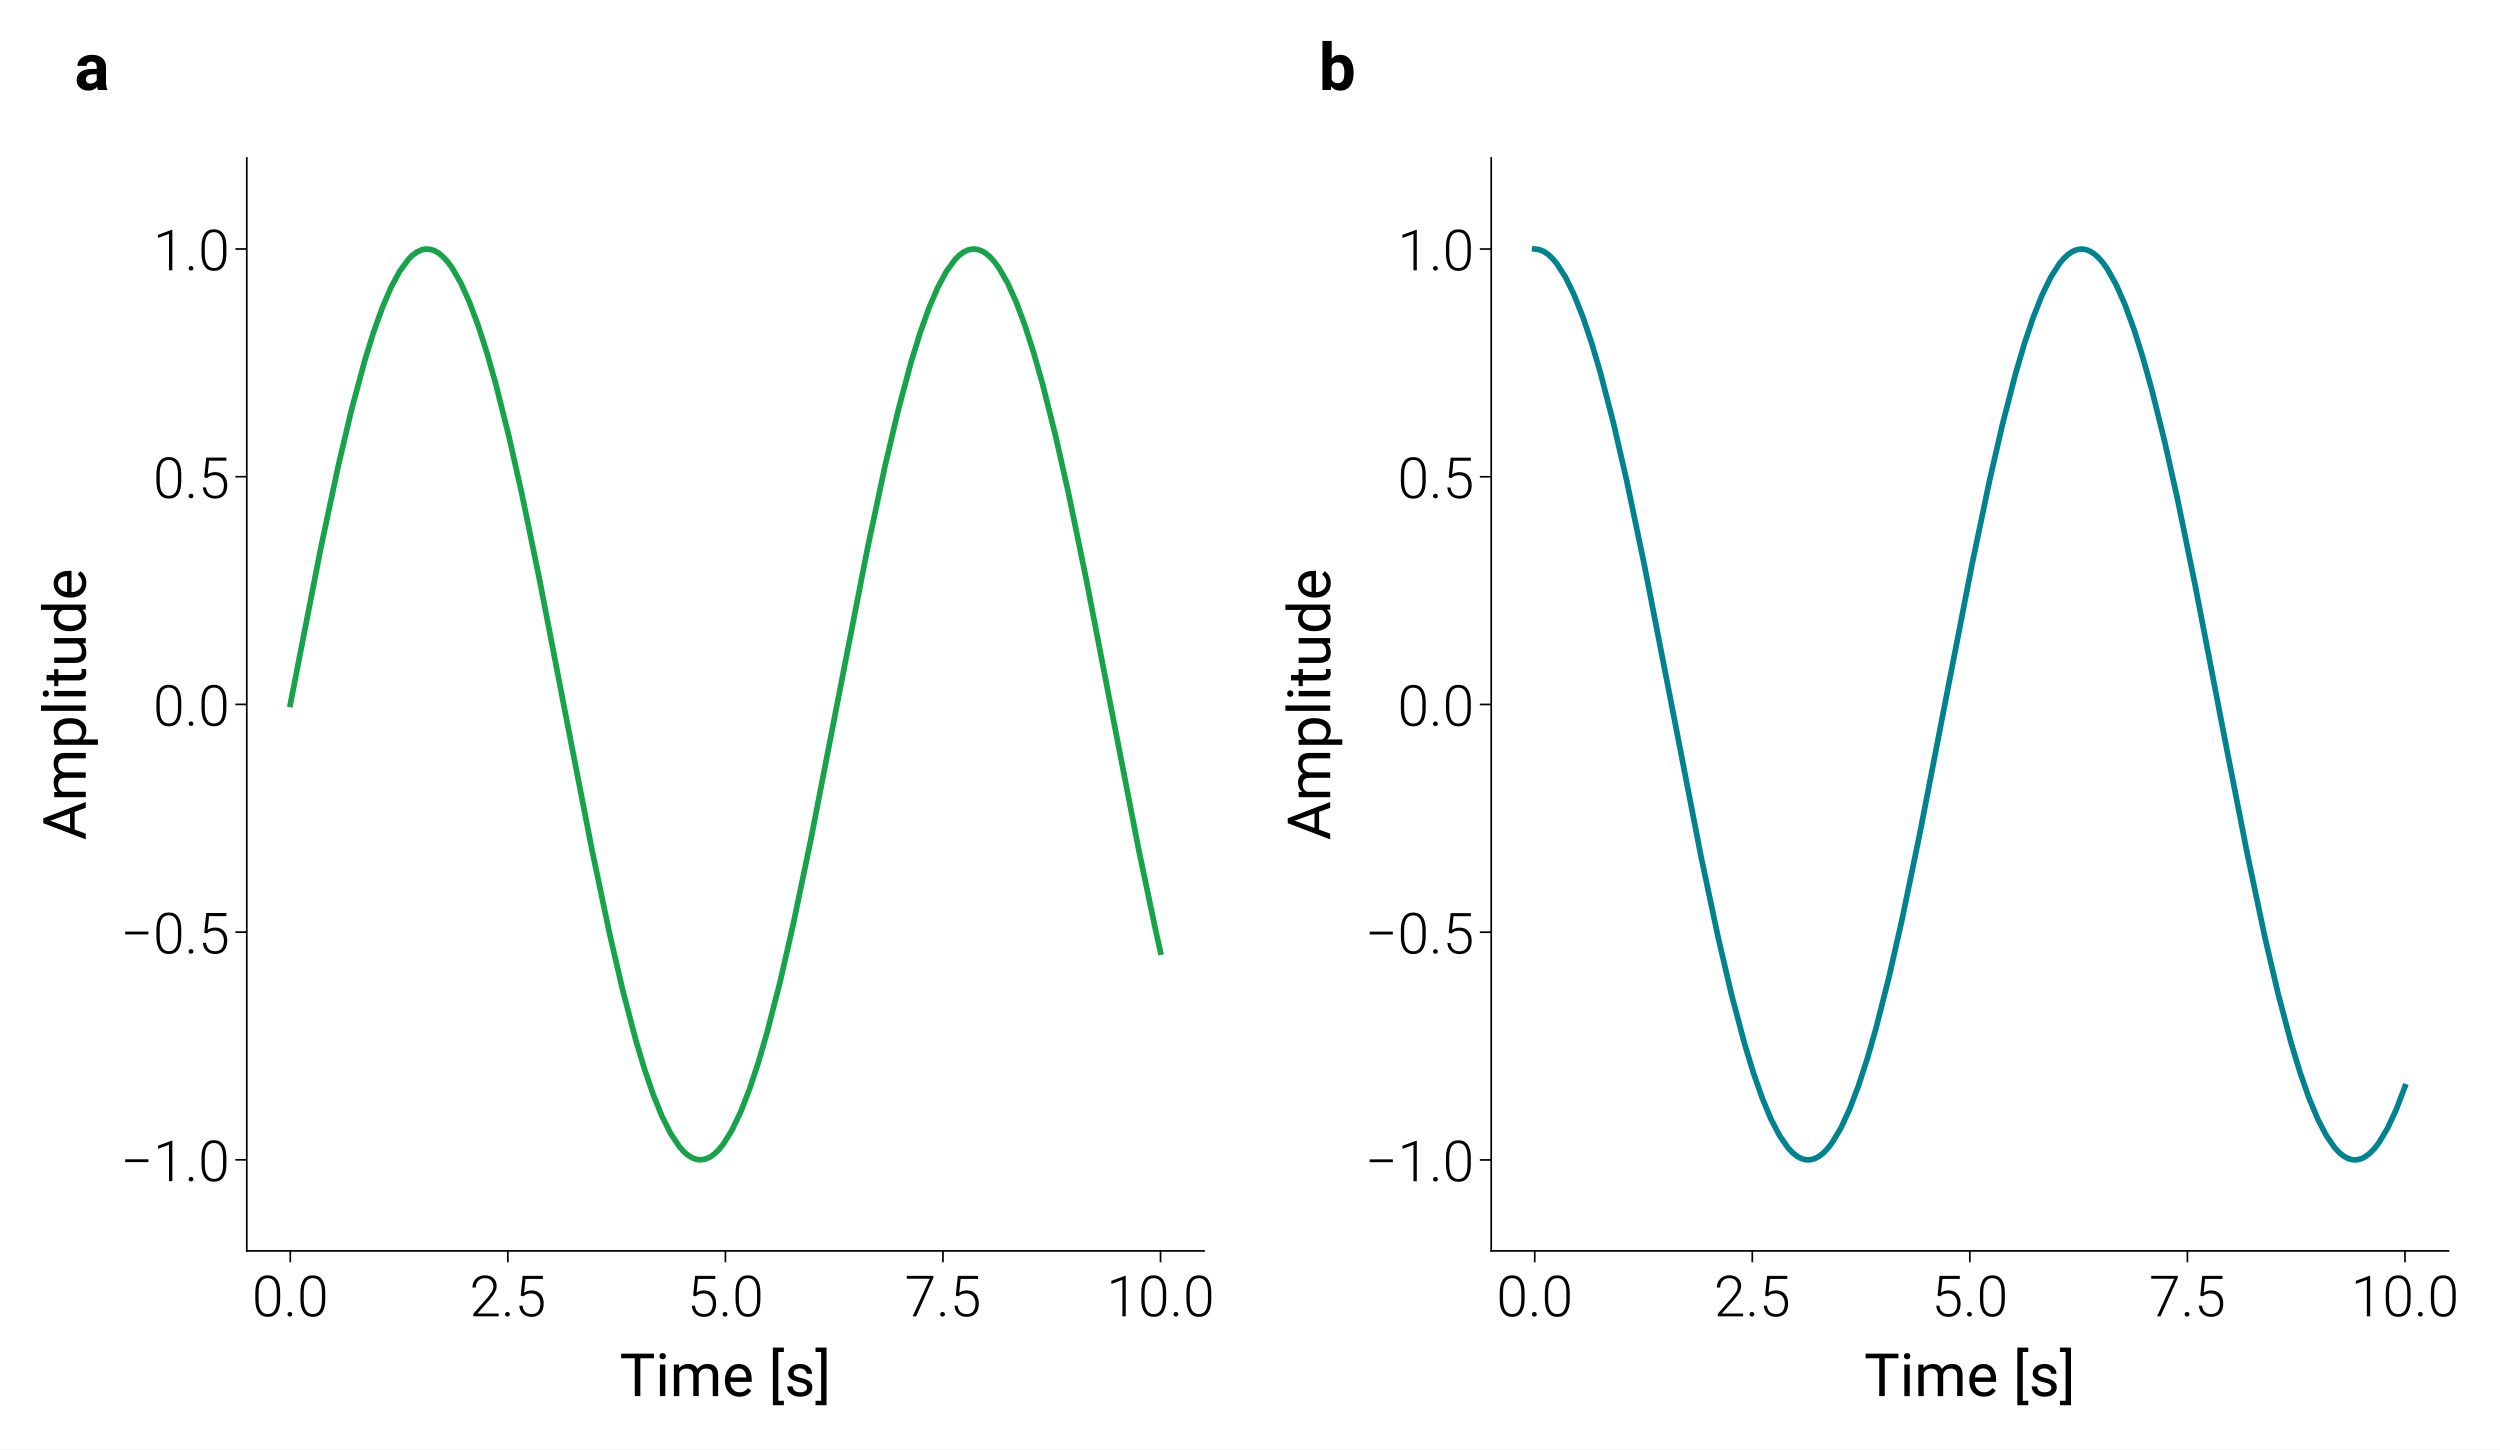
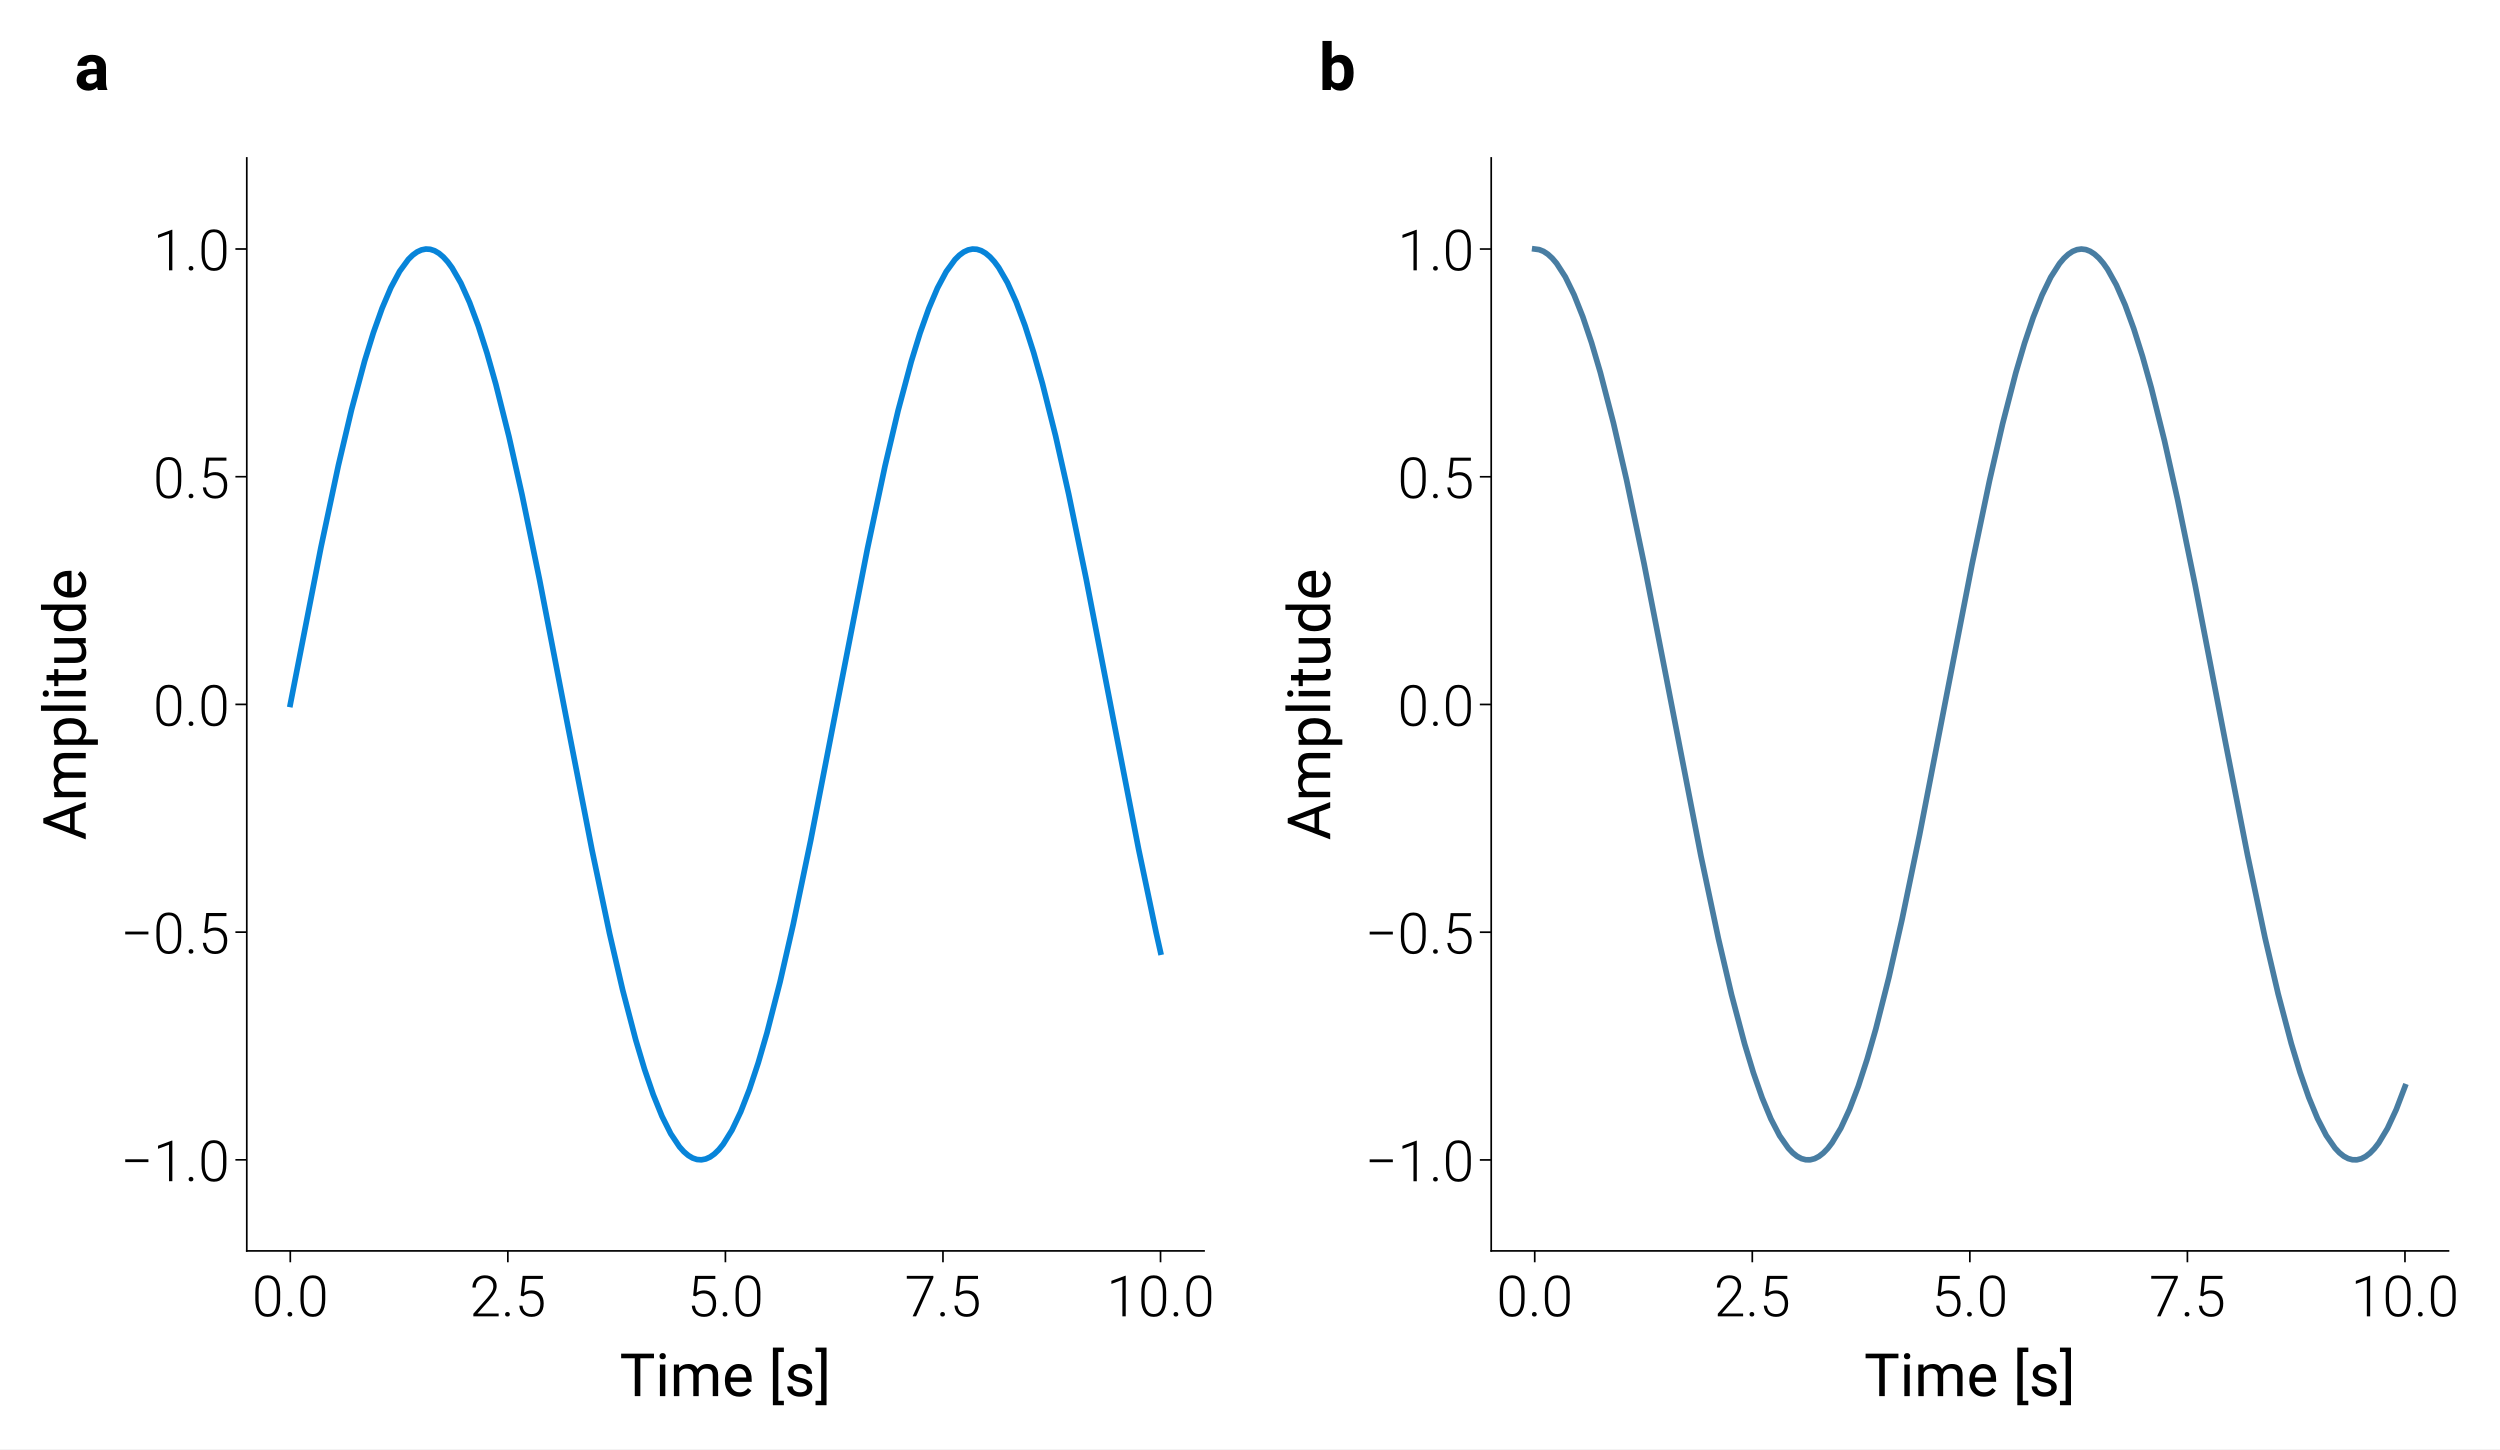
<svg xmlns="http://www.w3.org/2000/svg" xmlns:xlink="http://www.w3.org/1999/xlink" width="439.497pt" height="254.769pt" viewBox="0 0 439.497 254.769" version="1.1">
  <defs>
    <style type="text/css">*{stroke-linejoin: round; stroke-linecap: butt}</style>
  </defs>
  <g id="figure_1">
    <g id="patch_1">
      <path d="M 0 254.769  L 439.497 254.769  L 439.497 -0  L 0 -0  z " style="fill: #ffffff" />
    </g>
    <g id="axes_1">
      <g id="patch_2">
        <path d="M 43.383 219.907  L 211.668 219.907  L 211.668 27.768  L 43.383 27.768  z " style="fill: #ffffff" />
      </g>
      <g id="matplotlib.axis_1">
        <g id="xtick_1">
          <g id="line2d_1">
            <defs>
              <path id="m32f2108c7e" d="M 0 0  L 0 2  " style="stroke: #000000; stroke-width: 0.3" />
            </defs>
            <g>
              <use xlink:href="#m32f2108c7e" x="51.032" y="219.907" style="stroke: #000000; stroke-width: 0.3" />
            </g>
          </g>
          <g id="text_1">
            <g transform="translate(44.29622 231.4067) scale(0.1 -0.1)">
              <defs>
                <path id="Roboto-Light-30" d="M 3172 1897  Q 3172 934 2819 435  Q 2466 -63 1778 -63  Q 1103 -63 743 426  Q 384 916 375 1850  L 375 2666  Q 375 3625 731 4119  Q 1088 4613 1772 4613  Q 2447 4613 2803 4136  Q 3159 3659 3172 2731  L 3172 1897  z M 2797 2713  Q 2797 3494 2542 3894  Q 2288 4294 1772 4294  Q 1266 4294 1009 3903  Q 753 3513 747 2750  L 747 1856  Q 747 1078 1011 665  Q 1275 253 1778 253  Q 2278 253 2536 656  Q 2794 1059 2797 1838  L 2797 2713  z " transform="scale(0.015625)" />
                <path id="Roboto-Light-2e" d="M 453 225  Q 453 334 523 411  Q 594 488 719 488  Q 844 488 916 411  Q 988 334 988 225  Q 988 116 916 45  Q 844 -25 719 -25  Q 594 -25 523 45  Q 453 116 453 225  z " transform="scale(0.015625)" />
              </defs>
              <use xlink:href="#Roboto-Light-30" />
              <use xlink:href="#Roboto-Light-2e" transform="translate(55.41992 0)" />
              <use xlink:href="#Roboto-Light-30" transform="translate(79.29688 0)" />
            </g>
          </g>
        </g>
        <g id="xtick_2">
          <g id="line2d_2">
            <g>
              <use xlink:href="#m32f2108c7e" x="89.279" y="219.907" style="stroke: #000000; stroke-width: 0.3" />
            </g>
          </g>
          <g id="text_2">
            <g transform="translate(82.54295 231.4067) scale(0.1 -0.1)">
              <defs>
                <path id="Roboto-Light-32" d="M 3278 0  L 428 0  L 428 288  L 1988 2056  Q 2375 2503 2525 2793  Q 2675 3084 2675 3359  Q 2675 3791 2422 4042  Q 2169 4294 1725 4294  Q 1266 4294 983 4000  Q 700 3706 700 3238  L 328 3238  Q 328 3622 501 3937  Q 675 4253 995 4433  Q 1316 4613 1725 4613  Q 2350 4613 2701 4284  Q 3053 3956 3053 3391  Q 3053 3072 2854 2694  Q 2656 2316 2156 1750  L 888 316  L 3278 316  L 3278 0  z " transform="scale(0.015625)" />
                <path id="Roboto-Light-35" d="M 681 2331  L 903 4550  L 3178 4550  L 3178 4203  L 1225 4203  L 1066 2666  Q 1431 2916 1922 2916  Q 2538 2916 2903 2516  Q 3269 2116 3269 1450  Q 3269 731 2912 334  Q 2556 -63 1909 -63  Q 1316 -63 947 268  Q 578 600 525 1197  L 884 1197  Q 938 731 1200 492  Q 1463 253 1909 253  Q 2397 253 2645 562  Q 2894 872 2894 1444  Q 2894 1944 2616 2259  Q 2338 2575 1856 2575  Q 1591 2575 1394 2508  Q 1197 2441 978 2247  L 681 2331  z " transform="scale(0.015625)" />
              </defs>
              <use xlink:href="#Roboto-Light-32" />
              <use xlink:href="#Roboto-Light-2e" transform="translate(55.41992 0)" />
              <use xlink:href="#Roboto-Light-35" transform="translate(79.29688 0)" />
            </g>
          </g>
        </g>
        <g id="xtick_3">
          <g id="line2d_3">
            <g>
              <use xlink:href="#m32f2108c7e" x="127.526" y="219.907" style="stroke: #000000; stroke-width: 0.3" />
            </g>
          </g>
          <g id="text_3">
            <g transform="translate(120.7897 231.4067) scale(0.1 -0.1)">
              <use xlink:href="#Roboto-Light-35" />
              <use xlink:href="#Roboto-Light-2e" transform="translate(55.41992 0)" />
              <use xlink:href="#Roboto-Light-30" transform="translate(79.29688 0)" />
            </g>
          </g>
        </g>
        <g id="xtick_4">
          <g id="line2d_4">
            <g>
              <use xlink:href="#m32f2108c7e" x="165.772" y="219.907" style="stroke: #000000; stroke-width: 0.3" />
            </g>
          </g>
          <g id="text_4">
            <g transform="translate(159.0364 231.4067) scale(0.1 -0.1)">
              <defs>
                <path id="Roboto-Light-37" d="M 3231 4334  L 1288 0  L 897 0  L 2828 4231  L 241 4231  L 241 4550  L 3231 4550  L 3231 4334  z " transform="scale(0.015625)" />
              </defs>
              <use xlink:href="#Roboto-Light-37" />
              <use xlink:href="#Roboto-Light-2e" transform="translate(55.41992 0)" />
              <use xlink:href="#Roboto-Light-35" transform="translate(79.29688 0)" />
            </g>
          </g>
        </g>
        <g id="xtick_5">
          <g id="line2d_5">
            <g>
              <use xlink:href="#m32f2108c7e" x="204.019" y="219.907" style="stroke: #000000; stroke-width: 0.3" />
            </g>
          </g>
          <g id="text_5">
            <g transform="translate(194.512 231.4067) scale(0.1 -0.1)">
              <defs>
                <path id="Roboto-Light-31" d="M 2169 0  L 1794 0  L 1794 4100  L 556 3641  L 556 3991  L 2106 4566  L 2169 4566  L 2169 0  z " transform="scale(0.015625)" />
              </defs>
              <use xlink:href="#Roboto-Light-31" />
              <use xlink:href="#Roboto-Light-30" transform="translate(55.41992 0)" />
              <use xlink:href="#Roboto-Light-2e" transform="translate(110.8398 0)" />
              <use xlink:href="#Roboto-Light-30" transform="translate(134.7168 0)" />
            </g>
          </g>
        </g>
        <g id="text_6">
          <g transform="translate(108.9455 245.436) scale(0.105 -0.105)">
            <defs>
              <path id="Roboto-Regular-54" d="M 3672 4056  L 2209 4056  L 2209 0  L 1613 0  L 1613 4056  L 153 4056  L 153 4550  L 3672 4550  L 3672 4056  z " transform="scale(0.015625)" />
              <path id="Roboto-Regular-69" d="M 1066 0  L 488 0  L 488 3381  L 1066 3381  L 1066 0  z M 441 4278  Q 441 4419 527 4516  Q 613 4613 781 4613  Q 950 4613 1037 4516  Q 1125 4419 1125 4278  Q 1125 4138 1037 4044  Q 950 3950 781 3950  Q 613 3950 527 4044  Q 441 4138 441 4278  z " transform="scale(0.015625)" />
              <path id="Roboto-Regular-6d" d="M 981 3381  L 997 3006  Q 1369 3444 2000 3444  Q 2709 3444 2966 2900  Q 3134 3144 3404 3294  Q 3675 3444 4044 3444  Q 5156 3444 5175 2266  L 5175 0  L 4597 0  L 4597 2231  Q 4597 2594 4431 2773  Q 4266 2953 3875 2953  Q 3553 2953 3340 2761  Q 3128 2569 3094 2244  L 3094 0  L 2513 0  L 2513 2216  Q 2513 2953 1791 2953  Q 1222 2953 1013 2469  L 1013 0  L 434 0  L 434 3381  L 981 3381  z " transform="scale(0.015625)" />
              <path id="Roboto-Regular-65" d="M 1841 -63  Q 1153 -63 722 389  Q 291 841 291 1597  L 291 1703  Q 291 2206 483 2601  Q 675 2997 1020 3220  Q 1366 3444 1769 3444  Q 2428 3444 2793 3009  Q 3159 2575 3159 1766  L 3159 1525  L 869 1525  Q 881 1025 1161 717  Q 1441 409 1872 409  Q 2178 409 2390 534  Q 2603 659 2763 866  L 3116 591  Q 2691 -63 1841 -63  z M 1769 2969  Q 1419 2969 1181 2714  Q 944 2459 888 2000  L 2581 2000  L 2581 2044  Q 2556 2484 2343 2726  Q 2131 2969 1769 2969  z " transform="scale(0.015625)" />
              <path id="Roboto-Regular-20" transform="scale(0.015625)" />
              <path id="Roboto-Regular-5b" d="M 1634 4725  L 1038 4725  L 1038 -500  L 1634 -500  L 1634 -975  L 456 -975  L 456 5200  L 1634 5200  L 1634 4725  z " transform="scale(0.015625)" />
              <path id="Roboto-Regular-73" d="M 2406 897  Q 2406 1131 2229 1261  Q 2053 1391 1614 1484  Q 1175 1578 917 1709  Q 659 1841 536 2022  Q 413 2203 413 2453  Q 413 2869 764 3156  Q 1116 3444 1663 3444  Q 2238 3444 2595 3147  Q 2953 2850 2953 2388  L 2372 2388  Q 2372 2625 2170 2797  Q 1969 2969 1663 2969  Q 1347 2969 1169 2831  Q 991 2694 991 2472  Q 991 2263 1156 2156  Q 1322 2050 1755 1953  Q 2188 1856 2456 1722  Q 2725 1588 2854 1398  Q 2984 1209 2984 938  Q 2984 484 2621 210  Q 2259 -63 1681 -63  Q 1275 -63 962 81  Q 650 225 473 483  Q 297 741 297 1041  L 875 1041  Q 891 750 1108 579  Q 1325 409 1681 409  Q 2009 409 2207 542  Q 2406 675 2406 897  z " transform="scale(0.015625)" />
              <path id="Roboto-Regular-5d" d="M 28 5200  L 1209 5200  L 1209 -975  L 28 -975  L 28 -500  L 631 -500  L 631 4725  L 28 4725  L 28 5200  z " transform="scale(0.015625)" />
            </defs>
            <use xlink:href="#Roboto-Regular-54" />
            <use xlink:href="#Roboto-Regular-69" transform="translate(59.66797 0)" />
            <use xlink:href="#Roboto-Regular-6d" transform="translate(83.93555 0)" />
            <use xlink:href="#Roboto-Regular-65" transform="translate(171.582 0)" />
            <use xlink:href="#Roboto-Regular-20" transform="translate(224.5605 0)" />
            <use xlink:href="#Roboto-Regular-5b" transform="translate(249.3164 0)" />
            <use xlink:href="#Roboto-Regular-73" transform="translate(275.8301 0)" />
            <use xlink:href="#Roboto-Regular-5d" transform="translate(327.3926 0)" />
          </g>
        </g>
      </g>
      <g id="matplotlib.axis_2">
        <g id="ytick_1">
          <g id="line2d_6">
            <defs>
              <path id="m2384287460" d="M 0 0  L -2 0  " style="stroke: #000000; stroke-width: 0.3" />
            </defs>
            <g>
              <use xlink:href="#m2384287460" x="43.383" y="203.9" style="stroke: #000000; stroke-width: 0.3" />
            </g>
          </g>
          <g id="text_7">
            <g transform="translate(21.20781 207.6502) scale(0.1 -0.1)">
              <defs>
                <path id="Roboto-Light-2212" d="M 3125 2144  L 516 2144  L 516 2463  L 3125 2463  L 3125 2144  z " transform="scale(0.015625)" />
              </defs>
              <use xlink:href="#Roboto-Light-2212" />
              <use xlink:href="#Roboto-Light-31" transform="translate(57.03125 0)" />
              <use xlink:href="#Roboto-Light-2e" transform="translate(112.4512 0)" />
              <use xlink:href="#Roboto-Light-30" transform="translate(136.3281 0)" />
            </g>
          </g>
        </g>
        <g id="ytick_2">
          <g id="line2d_7">
            <g>
              <use xlink:href="#m2384287460" x="43.383" y="163.868" style="stroke: #000000; stroke-width: 0.3" />
            </g>
          </g>
          <g id="text_8">
            <g transform="translate(21.20781 167.6183) scale(0.1 -0.1)">
              <use xlink:href="#Roboto-Light-2212" />
              <use xlink:href="#Roboto-Light-30" transform="translate(57.03125 0)" />
              <use xlink:href="#Roboto-Light-2e" transform="translate(112.4512 0)" />
              <use xlink:href="#Roboto-Light-35" transform="translate(136.3281 0)" />
            </g>
          </g>
        </g>
        <g id="ytick_3">
          <g id="line2d_8">
            <g>
              <use xlink:href="#m2384287460" x="43.383" y="123.836" style="stroke: #000000; stroke-width: 0.3" />
            </g>
          </g>
          <g id="text_9">
            <g transform="translate(26.91094 127.5864) scale(0.1 -0.1)">
              <use xlink:href="#Roboto-Light-30" />
              <use xlink:href="#Roboto-Light-2e" transform="translate(55.41992 0)" />
              <use xlink:href="#Roboto-Light-30" transform="translate(79.29688 0)" />
            </g>
          </g>
        </g>
        <g id="ytick_4">
          <g id="line2d_9">
            <g>
              <use xlink:href="#m2384287460" x="43.383" y="83.805" style="stroke: #000000; stroke-width: 0.3" />
            </g>
          </g>
          <g id="text_10">
            <g transform="translate(26.91094 87.55455) scale(0.1 -0.1)">
              <use xlink:href="#Roboto-Light-30" />
              <use xlink:href="#Roboto-Light-2e" transform="translate(55.41992 0)" />
              <use xlink:href="#Roboto-Light-35" transform="translate(79.29688 0)" />
            </g>
          </g>
        </g>
        <g id="ytick_5">
          <g id="line2d_10">
            <g>
              <use xlink:href="#m2384287460" x="43.383" y="43.773" style="stroke: #000000; stroke-width: 0.3" />
            </g>
          </g>
          <g id="text_11">
            <g transform="translate(26.91094 47.52267) scale(0.1 -0.1)">
              <use xlink:href="#Roboto-Light-31" />
              <use xlink:href="#Roboto-Light-2e" transform="translate(55.41992 0)" />
              <use xlink:href="#Roboto-Light-30" transform="translate(79.29688 0)" />
            </g>
          </g>
        </g>
        <g id="text_12">
          <g transform="translate(15.075 147.7084) rotate(-90) scale(0.105 -0.105)">
            <defs>
              <path id="Roboto-Regular-41" d="M 3041 1188  L 1134 1188  L 706 0  L 88 0  L 1825 4550  L 2350 4550  L 4091 0  L 3475 0  L 3041 1188  z M 1316 1681  L 2863 1681  L 2088 3809  L 1316 1681  z " transform="scale(0.015625)" />
              <path id="Roboto-Regular-70" d="M 3294 1653  Q 3294 881 2941 409  Q 2588 -63 1984 -63  Q 1369 -63 1016 328  L 1016 -1300  L 438 -1300  L 438 3381  L 966 3381  L 994 3006  Q 1347 3444 1975 3444  Q 2584 3444 2939 2984  Q 3294 2525 3294 1706  L 3294 1653  z M 2716 1719  Q 2716 2291 2472 2622  Q 2228 2953 1803 2953  Q 1278 2953 1016 2488  L 1016 872  Q 1275 409 1809 409  Q 2225 409 2470 739  Q 2716 1069 2716 1719  z " transform="scale(0.015625)" />
              <path id="Roboto-Regular-6c" d="M 1066 0  L 488 0  L 488 4800  L 1066 4800  L 1066 0  z " transform="scale(0.015625)" />
              <path id="Roboto-Regular-74" d="M 1222 4200  L 1222 3381  L 1853 3381  L 1853 2934  L 1222 2934  L 1222 838  Q 1222 634 1306 532  Q 1391 431 1594 431  Q 1694 431 1869 469  L 1869 0  Q 1641 -63 1425 -63  Q 1038 -63 841 171  Q 644 406 644 838  L 644 2934  L 28 2934  L 28 3381  L 644 3381  L 644 4200  L 1222 4200  z " transform="scale(0.015625)" />
              <path id="Roboto-Regular-75" d="M 2525 334  Q 2188 -63 1534 -63  Q 994 -63 711 251  Q 428 566 425 1181  L 425 3381  L 1003 3381  L 1003 1197  Q 1003 428 1628 428  Q 2291 428 2509 922  L 2509 3381  L 3088 3381  L 3088 0  L 2538 0  L 2525 334  z " transform="scale(0.015625)" />
              <path id="Roboto-Regular-64" d="M 297 1719  Q 297 2497 665 2970  Q 1034 3444 1631 3444  Q 2225 3444 2572 3038  L 2572 4800  L 3150 4800  L 3150 0  L 2619 0  L 2591 363  Q 2244 -63 1625 -63  Q 1038 -63 667 418  Q 297 900 297 1675  L 297 1719  z M 875 1653  Q 875 1078 1112 753  Q 1350 428 1769 428  Q 2319 428 2572 922  L 2572 2475  Q 2313 2953 1775 2953  Q 1350 2953 1112 2625  Q 875 2297 875 1653  z " transform="scale(0.015625)" />
            </defs>
            <use xlink:href="#Roboto-Regular-41" />
            <use xlink:href="#Roboto-Regular-6d" transform="translate(65.23438 0)" />
            <use xlink:href="#Roboto-Regular-70" transform="translate(152.8809 0)" />
            <use xlink:href="#Roboto-Regular-6c" transform="translate(208.9844 0)" />
            <use xlink:href="#Roboto-Regular-69" transform="translate(233.252 0)" />
            <use xlink:href="#Roboto-Regular-74" transform="translate(257.5195 0)" />
            <use xlink:href="#Roboto-Regular-75" transform="translate(290.1855 0)" />
            <use xlink:href="#Roboto-Regular-64" transform="translate(345.3125 0)" />
            <use xlink:href="#Roboto-Regular-65" transform="translate(401.709 0)" />
          </g>
        </g>
      </g>
      <g id="line2d_11">
-         <path d="M 51.032 123.836  L 56.414 96.251  L 59.489 81.8  L 61.795 72.043  L 64.101 63.461  L 65.639 58.49  L 67.177 54.178  L 68.714 50.569  L 70.252 47.7  L 71.789 45.599  L 72.558 44.844  L 73.327 44.288  L 74.096 43.933  L 74.864 43.779  L 75.633 43.828  L 76.402 44.079  L 77.171 44.531  L 77.939 45.183  L 78.708 46.034  L 79.477 47.082  L 81.015 49.754  L 82.552 53.175  L 84.09 57.309  L 85.627 62.114  L 87.165 67.542  L 89.471 76.73  L 91.777 86.987  L 94.853 101.92  L 99.465 125.777  L 104.078 149.458  L 107.153 164.087  L 109.459 174.024  L 111.766 182.824  L 113.303 187.958  L 114.841 192.445  L 116.378 196.239  L 117.916 199.303  L 119.453 201.605  L 120.222 202.463  L 120.991 203.122  L 121.76 203.581  L 122.529 203.839  L 123.297 203.895  L 124.066 203.749  L 124.835 203.401  L 125.604 202.852  L 126.372 202.104  L 127.141 201.158  L 128.679 198.683  L 130.216 195.453  L 131.754 191.5  L 133.291 186.865  L 134.829 181.593  L 137.135 172.611  L 139.442 162.522  L 142.517 147.748  L 147.129 123.979  L 152.511 96.384  L 155.586 81.921  L 157.892 72.152  L 160.199 63.555  L 161.736 58.572  L 163.274 54.248  L 164.811 50.627  L 166.349 47.744  L 167.886 45.63  L 168.655 44.867  L 169.424 44.304  L 170.193 43.942  L 170.962 43.781  L 171.73 43.823  L 172.499 44.067  L 173.268 44.512  L 174.037 45.157  L 174.805 46.001  L 175.574 47.041  L 177.112 49.701  L 178.649 53.108  L 180.187 57.229  L 181.725 62.023  L 183.262 67.44  L 185.568 76.615  L 187.875 86.861  L 190.95 101.784  L 195.563 125.634  L 200.175 149.323  L 203.25 163.963  L 204.019 167.393  L 204.019 167.393  " clip-path="url(#pe4f5894dbf)" style="fill: none; stroke: #16a34a; stroke-linecap: square" />
+         <path d="M 51.032 123.836  L 56.414 96.251  L 59.489 81.8  L 61.795 72.043  L 64.101 63.461  L 65.639 58.49  L 67.177 54.178  L 68.714 50.569  L 70.252 47.7  L 71.789 45.599  L 72.558 44.844  L 73.327 44.288  L 74.096 43.933  L 74.864 43.779  L 75.633 43.828  L 76.402 44.079  L 77.171 44.531  L 77.939 45.183  L 78.708 46.034  L 79.477 47.082  L 81.015 49.754  L 82.552 53.175  L 84.09 57.309  L 85.627 62.114  L 87.165 67.542  L 89.471 76.73  L 91.777 86.987  L 94.853 101.92  L 99.465 125.777  L 104.078 149.458  L 107.153 164.087  L 109.459 174.024  L 111.766 182.824  L 113.303 187.958  L 114.841 192.445  L 116.378 196.239  L 117.916 199.303  L 119.453 201.605  L 120.222 202.463  L 120.991 203.122  L 121.76 203.581  L 122.529 203.839  L 123.297 203.895  L 124.066 203.749  L 124.835 203.401  L 125.604 202.852  L 126.372 202.104  L 127.141 201.158  L 128.679 198.683  L 130.216 195.453  L 131.754 191.5  L 133.291 186.865  L 134.829 181.593  L 137.135 172.611  L 139.442 162.522  L 142.517 147.748  L 147.129 123.979  L 152.511 96.384  L 155.586 81.921  L 157.892 72.152  L 160.199 63.555  L 161.736 58.572  L 163.274 54.248  L 164.811 50.627  L 166.349 47.744  L 167.886 45.63  L 168.655 44.867  L 169.424 44.304  L 170.193 43.942  L 170.962 43.781  L 171.73 43.823  L 172.499 44.067  L 173.268 44.512  L 174.037 45.157  L 174.805 46.001  L 175.574 47.041  L 177.112 49.701  L 178.649 53.108  L 180.187 57.229  L 181.725 62.023  L 183.262 67.44  L 185.568 76.615  L 187.875 86.861  L 190.95 101.784  L 195.563 125.634  L 200.175 149.323  L 203.25 163.963  L 204.019 167.393  L 204.019 167.393  " clip-path="url(#pe4f5894dbf)" style="fill: none; stroke: #0784d9; stroke-linecap: square" />
      </g>
      <g id="patch_3">
        <path d="M 43.383 219.907  L 43.383 27.768  " style="fill: none; stroke: #000000; stroke-width: 0.3; stroke-linejoin: miter; stroke-linecap: square" />
      </g>
      <g id="patch_4">
        <path d="M 43.383 219.907  L 211.668 219.907  " style="fill: none; stroke: #000000; stroke-width: 0.3; stroke-linejoin: miter; stroke-linecap: square" />
      </g>
      <g id="text_13">
        <g transform="translate(13.0914 15.825) scale(0.115 -0.115)">
          <defs>
            <path id="Roboto-Bold-61" d="M 2306 0  Q 2244 122 2216 303  Q 1888 -63 1363 -63  Q 866 -63 539 225  Q 213 513 213 950  Q 213 1488 611 1775  Q 1009 2063 1763 2066  L 2178 2066  L 2178 2259  Q 2178 2494 2058 2634  Q 1938 2775 1678 2775  Q 1450 2775 1320 2665  Q 1191 2556 1191 2366  L 288 2366  Q 288 2659 469 2909  Q 650 3159 981 3301  Q 1313 3444 1725 3444  Q 2350 3444 2717 3130  Q 3084 2816 3084 2247  L 3084 781  Q 3088 300 3219 53  L 3219 0  L 2306 0  z M 1559 628  Q 1759 628 1928 717  Q 2097 806 2178 956  L 2178 1538  L 1841 1538  Q 1163 1538 1119 1069  L 1116 1016  Q 1116 847 1234 737  Q 1353 628 1559 628  z " transform="scale(0.015625)" />
          </defs>
          <use xlink:href="#Roboto-Bold-61" />
        </g>
      </g>
    </g>
    <g id="axes_2">
      <g id="patch_5">
        <path d="M 262.154 219.907  L 430.44 219.907  L 430.44 27.768  L 262.154 27.768  z " style="fill: #ffffff" />
      </g>
      <g id="matplotlib.axis_3">
        <g id="xtick_6">
          <g id="line2d_12">
            <g>
              <use xlink:href="#m32f2108c7e" x="269.803" y="219.907" style="stroke: #000000; stroke-width: 0.3" />
            </g>
          </g>
          <g id="text_14">
            <g transform="translate(263.0675 231.4067) scale(0.1 -0.1)">
              <use xlink:href="#Roboto-Light-30" />
              <use xlink:href="#Roboto-Light-2e" transform="translate(55.41992 0)" />
              <use xlink:href="#Roboto-Light-30" transform="translate(79.29688 0)" />
            </g>
          </g>
        </g>
        <g id="xtick_7">
          <g id="line2d_13">
            <g>
              <use xlink:href="#m32f2108c7e" x="308.05" y="219.907" style="stroke: #000000; stroke-width: 0.3" />
            </g>
          </g>
          <g id="text_15">
            <g transform="translate(301.3142 231.4067) scale(0.1 -0.1)">
              <use xlink:href="#Roboto-Light-32" />
              <use xlink:href="#Roboto-Light-2e" transform="translate(55.41992 0)" />
              <use xlink:href="#Roboto-Light-35" transform="translate(79.29688 0)" />
            </g>
          </g>
        </g>
        <g id="xtick_8">
          <g id="line2d_14">
            <g>
              <use xlink:href="#m32f2108c7e" x="346.297" y="219.907" style="stroke: #000000; stroke-width: 0.3" />
            </g>
          </g>
          <g id="text_16">
            <g transform="translate(339.561 231.4067) scale(0.1 -0.1)">
              <use xlink:href="#Roboto-Light-35" />
              <use xlink:href="#Roboto-Light-2e" transform="translate(55.41992 0)" />
              <use xlink:href="#Roboto-Light-30" transform="translate(79.29688 0)" />
            </g>
          </g>
        </g>
        <g id="xtick_9">
          <g id="line2d_15">
            <g>
              <use xlink:href="#m32f2108c7e" x="384.544" y="219.907" style="stroke: #000000; stroke-width: 0.3" />
            </g>
          </g>
          <g id="text_17">
            <g transform="translate(377.8077 231.4067) scale(0.1 -0.1)">
              <use xlink:href="#Roboto-Light-37" />
              <use xlink:href="#Roboto-Light-2e" transform="translate(55.41992 0)" />
              <use xlink:href="#Roboto-Light-35" transform="translate(79.29688 0)" />
            </g>
          </g>
        </g>
        <g id="xtick_10">
          <g id="line2d_16">
            <g>
              <use xlink:href="#m32f2108c7e" x="422.79" y="219.907" style="stroke: #000000; stroke-width: 0.3" />
            </g>
          </g>
          <g id="text_18">
            <g transform="translate(413.2833 231.4067) scale(0.1 -0.1)">
              <use xlink:href="#Roboto-Light-31" />
              <use xlink:href="#Roboto-Light-30" transform="translate(55.41992 0)" />
              <use xlink:href="#Roboto-Light-2e" transform="translate(110.8398 0)" />
              <use xlink:href="#Roboto-Light-30" transform="translate(134.7168 0)" />
            </g>
          </g>
        </g>
        <g id="text_19">
          <g transform="translate(327.7168 245.436) scale(0.105 -0.105)">
            <use xlink:href="#Roboto-Regular-54" />
            <use xlink:href="#Roboto-Regular-69" transform="translate(59.66797 0)" />
            <use xlink:href="#Roboto-Regular-6d" transform="translate(83.93555 0)" />
            <use xlink:href="#Roboto-Regular-65" transform="translate(171.582 0)" />
            <use xlink:href="#Roboto-Regular-20" transform="translate(224.5605 0)" />
            <use xlink:href="#Roboto-Regular-5b" transform="translate(249.3164 0)" />
            <use xlink:href="#Roboto-Regular-73" transform="translate(275.8301 0)" />
            <use xlink:href="#Roboto-Regular-5d" transform="translate(327.3926 0)" />
          </g>
        </g>
      </g>
      <g id="matplotlib.axis_4">
        <g id="ytick_6">
          <g id="line2d_17">
            <g>
              <use xlink:href="#m2384287460" x="262.154" y="203.915" style="stroke: #000000; stroke-width: 0.3" />
            </g>
          </g>
          <g id="text_20">
            <g transform="translate(239.9791 207.6653) scale(0.1 -0.1)">
              <use xlink:href="#Roboto-Light-2212" />
              <use xlink:href="#Roboto-Light-31" transform="translate(57.03125 0)" />
              <use xlink:href="#Roboto-Light-2e" transform="translate(112.4512 0)" />
              <use xlink:href="#Roboto-Light-30" transform="translate(136.3281 0)" />
            </g>
          </g>
        </g>
        <g id="ytick_7">
          <g id="line2d_18">
            <g>
              <use xlink:href="#m2384287460" x="262.154" y="163.881" style="stroke: #000000; stroke-width: 0.3" />
            </g>
          </g>
          <g id="text_21">
            <g transform="translate(239.9791 167.6313) scale(0.1 -0.1)">
              <use xlink:href="#Roboto-Light-2212" />
              <use xlink:href="#Roboto-Light-30" transform="translate(57.03125 0)" />
              <use xlink:href="#Roboto-Light-2e" transform="translate(112.4512 0)" />
              <use xlink:href="#Roboto-Light-35" transform="translate(136.3281 0)" />
            </g>
          </g>
        </g>
        <g id="ytick_8">
          <g id="line2d_19">
            <g>
              <use xlink:href="#m2384287460" x="262.154" y="123.847" style="stroke: #000000; stroke-width: 0.3" />
            </g>
          </g>
          <g id="text_22">
            <g transform="translate(245.6822 127.5974) scale(0.1 -0.1)">
              <use xlink:href="#Roboto-Light-30" />
              <use xlink:href="#Roboto-Light-2e" transform="translate(55.41992 0)" />
              <use xlink:href="#Roboto-Light-30" transform="translate(79.29688 0)" />
            </g>
          </g>
        </g>
        <g id="ytick_9">
          <g id="line2d_20">
            <g>
              <use xlink:href="#m2384287460" x="262.154" y="83.813" style="stroke: #000000; stroke-width: 0.3" />
            </g>
          </g>
          <g id="text_23">
            <g transform="translate(245.6822 87.56341) scale(0.1 -0.1)">
              <use xlink:href="#Roboto-Light-30" />
              <use xlink:href="#Roboto-Light-2e" transform="translate(55.41992 0)" />
              <use xlink:href="#Roboto-Light-35" transform="translate(79.29688 0)" />
            </g>
          </g>
        </g>
        <g id="ytick_10">
          <g id="line2d_21">
            <g>
              <use xlink:href="#m2384287460" x="262.154" y="43.779" style="stroke: #000000; stroke-width: 0.3" />
            </g>
          </g>
          <g id="text_24">
            <g transform="translate(245.6822 47.52945) scale(0.1 -0.1)">
              <use xlink:href="#Roboto-Light-31" />
              <use xlink:href="#Roboto-Light-2e" transform="translate(55.41992 0)" />
              <use xlink:href="#Roboto-Light-30" transform="translate(79.29688 0)" />
            </g>
          </g>
        </g>
        <g id="text_25">
          <g transform="translate(233.8463 147.7084) rotate(-90) scale(0.105 -0.105)">
            <use xlink:href="#Roboto-Regular-41" />
            <use xlink:href="#Roboto-Regular-6d" transform="translate(65.23438 0)" />
            <use xlink:href="#Roboto-Regular-70" transform="translate(152.8809 0)" />
            <use xlink:href="#Roboto-Regular-6c" transform="translate(208.9844 0)" />
            <use xlink:href="#Roboto-Regular-69" transform="translate(233.252 0)" />
            <use xlink:href="#Roboto-Regular-74" transform="translate(257.5195 0)" />
            <use xlink:href="#Roboto-Regular-75" transform="translate(290.1855 0)" />
            <use xlink:href="#Roboto-Regular-64" transform="translate(345.3125 0)" />
            <use xlink:href="#Roboto-Regular-65" transform="translate(401.709 0)" />
          </g>
        </g>
      </g>
      <g id="line2d_22">
-         <path d="M 269.803 43.779  L 270.572 43.881  L 271.341 44.183  L 272.11 44.688  L 272.879 45.392  L 273.647 46.294  L 275.185 48.682  L 276.722 51.829  L 278.26 55.703  L 279.798 60.265  L 281.335 65.469  L 283.641 74.361  L 285.948 84.375  L 289.023 99.078  L 292.867 118.786  L 299.017 150.455  L 302.092 164.996  L 304.398 174.845  L 306.705 183.537  L 308.242 188.59  L 309.78 192.99  L 311.317 196.692  L 312.855 199.659  L 314.393 201.861  L 315.161 202.668  L 315.93 203.275  L 316.699 203.683  L 317.468 203.888  L 318.236 203.892  L 319.005 203.693  L 319.774 203.293  L 320.543 202.693  L 321.312 201.893  L 322.08 200.896  L 323.618 198.322  L 325.156 194.996  L 326.693 190.953  L 328.231 186.232  L 329.768 180.881  L 332.075 171.794  L 334.381 161.62  L 337.456 146.764  L 342.069 122.948  L 346.681 99.213  L 349.756 84.499  L 352.063 74.473  L 354.369 65.566  L 355.907 60.352  L 357.444 55.778  L 358.982 51.892  L 360.519 48.731  L 362.057 46.329  L 362.826 45.42  L 363.594 44.709  L 364.363 44.198  L 365.132 43.888  L 365.901 43.78  L 366.67 43.873  L 367.438 44.169  L 368.207 44.666  L 368.976 45.363  L 369.745 46.258  L 370.513 47.349  L 372.051 50.107  L 373.589 53.609  L 375.126 57.82  L 376.664 62.698  L 378.201 68.192  L 380.508 77.469  L 382.814 87.797  L 385.889 102.796  L 391.27 130.702  L 395.114 150.32  L 398.189 164.874  L 400.496 174.735  L 402.802 183.442  L 404.34 188.506  L 405.877 192.918  L 407.415 196.633  L 408.952 199.613  L 410.49 201.829  L 411.259 202.642  L 412.027 203.257  L 412.796 203.672  L 413.565 203.884  L 414.334 203.895  L 415.103 203.704  L 415.871 203.311  L 416.64 202.717  L 417.409 201.924  L 418.178 200.935  L 419.715 198.374  L 421.253 195.061  L 422.79 191.03  L 422.79 191.03  " clip-path="url(#p3973347294)" style="fill: none; stroke: #00838f; stroke-linecap: square" />
+         <path d="M 269.803 43.779  L 270.572 43.881  L 271.341 44.183  L 272.11 44.688  L 272.879 45.392  L 273.647 46.294  L 275.185 48.682  L 276.722 51.829  L 278.26 55.703  L 279.798 60.265  L 281.335 65.469  L 283.641 74.361  L 285.948 84.375  L 289.023 99.078  L 292.867 118.786  L 299.017 150.455  L 302.092 164.996  L 304.398 174.845  L 306.705 183.537  L 308.242 188.59  L 309.78 192.99  L 311.317 196.692  L 312.855 199.659  L 314.393 201.861  L 315.161 202.668  L 315.93 203.275  L 316.699 203.683  L 317.468 203.888  L 318.236 203.892  L 319.005 203.693  L 319.774 203.293  L 320.543 202.693  L 321.312 201.893  L 322.08 200.896  L 323.618 198.322  L 325.156 194.996  L 326.693 190.953  L 328.231 186.232  L 329.768 180.881  L 332.075 171.794  L 334.381 161.62  L 337.456 146.764  L 342.069 122.948  L 346.681 99.213  L 349.756 84.499  L 352.063 74.473  L 354.369 65.566  L 355.907 60.352  L 357.444 55.778  L 358.982 51.892  L 360.519 48.731  L 362.057 46.329  L 362.826 45.42  L 363.594 44.709  L 364.363 44.198  L 365.132 43.888  L 365.901 43.78  L 366.67 43.873  L 367.438 44.169  L 368.207 44.666  L 368.976 45.363  L 369.745 46.258  L 370.513 47.349  L 372.051 50.107  L 373.589 53.609  L 375.126 57.82  L 376.664 62.698  L 378.201 68.192  L 380.508 77.469  L 382.814 87.797  L 385.889 102.796  L 391.27 130.702  L 395.114 150.32  L 398.189 164.874  L 400.496 174.735  L 402.802 183.442  L 404.34 188.506  L 405.877 192.918  L 407.415 196.633  L 408.952 199.613  L 410.49 201.829  L 411.259 202.642  L 412.027 203.257  L 412.796 203.672  L 413.565 203.884  L 414.334 203.895  L 415.103 203.704  L 415.871 203.311  L 416.64 202.717  L 417.409 201.924  L 418.178 200.935  L 419.715 198.374  L 421.253 195.061  L 422.79 191.03  L 422.79 191.03  " clip-path="url(#p3973347294)" style="fill: none; stroke: #487da2; stroke-linecap: square" />
      </g>
      <g id="patch_6">
        <path d="M 262.154 219.907  L 262.154 27.768  " style="fill: none; stroke: #000000; stroke-width: 0.3; stroke-linejoin: miter; stroke-linecap: square" />
      </g>
      <g id="patch_7">
        <path d="M 262.154 219.907  L 430.44 219.907  " style="fill: none; stroke: #000000; stroke-width: 0.3; stroke-linejoin: miter; stroke-linecap: square" />
      </g>
      <g id="text_26">
        <g transform="translate(231.8627 15.825) scale(0.115 -0.115)">
          <defs>
            <path id="Roboto-Bold-62" d="M 3394 1659  Q 3394 847 3047 392  Q 2700 -63 2078 -63  Q 1528 -63 1200 359  L 1159 0  L 347 0  L 347 4800  L 1250 4800  L 1250 3078  Q 1563 3444 2072 3444  Q 2691 3444 3042 2989  Q 3394 2534 3394 1709  L 3394 1659  z M 2491 1725  Q 2491 2238 2328 2473  Q 2166 2709 1844 2709  Q 1413 2709 1250 2356  L 1250 1022  Q 1416 666 1850 666  Q 2288 666 2425 1097  Q 2491 1303 2491 1725  z " transform="scale(0.015625)" />
          </defs>
          <use xlink:href="#Roboto-Bold-62" />
        </g>
      </g>
    </g>
  </g>
  <defs>
    <clipPath id="pe4f5894dbf">
      <rect x="43.383" y="27.768" width="168.286" height="192.139" />
    </clipPath>
    <clipPath id="p3973347294">
      <rect x="262.154" y="27.768" width="168.286" height="192.139" />
    </clipPath>
  </defs>
</svg>
